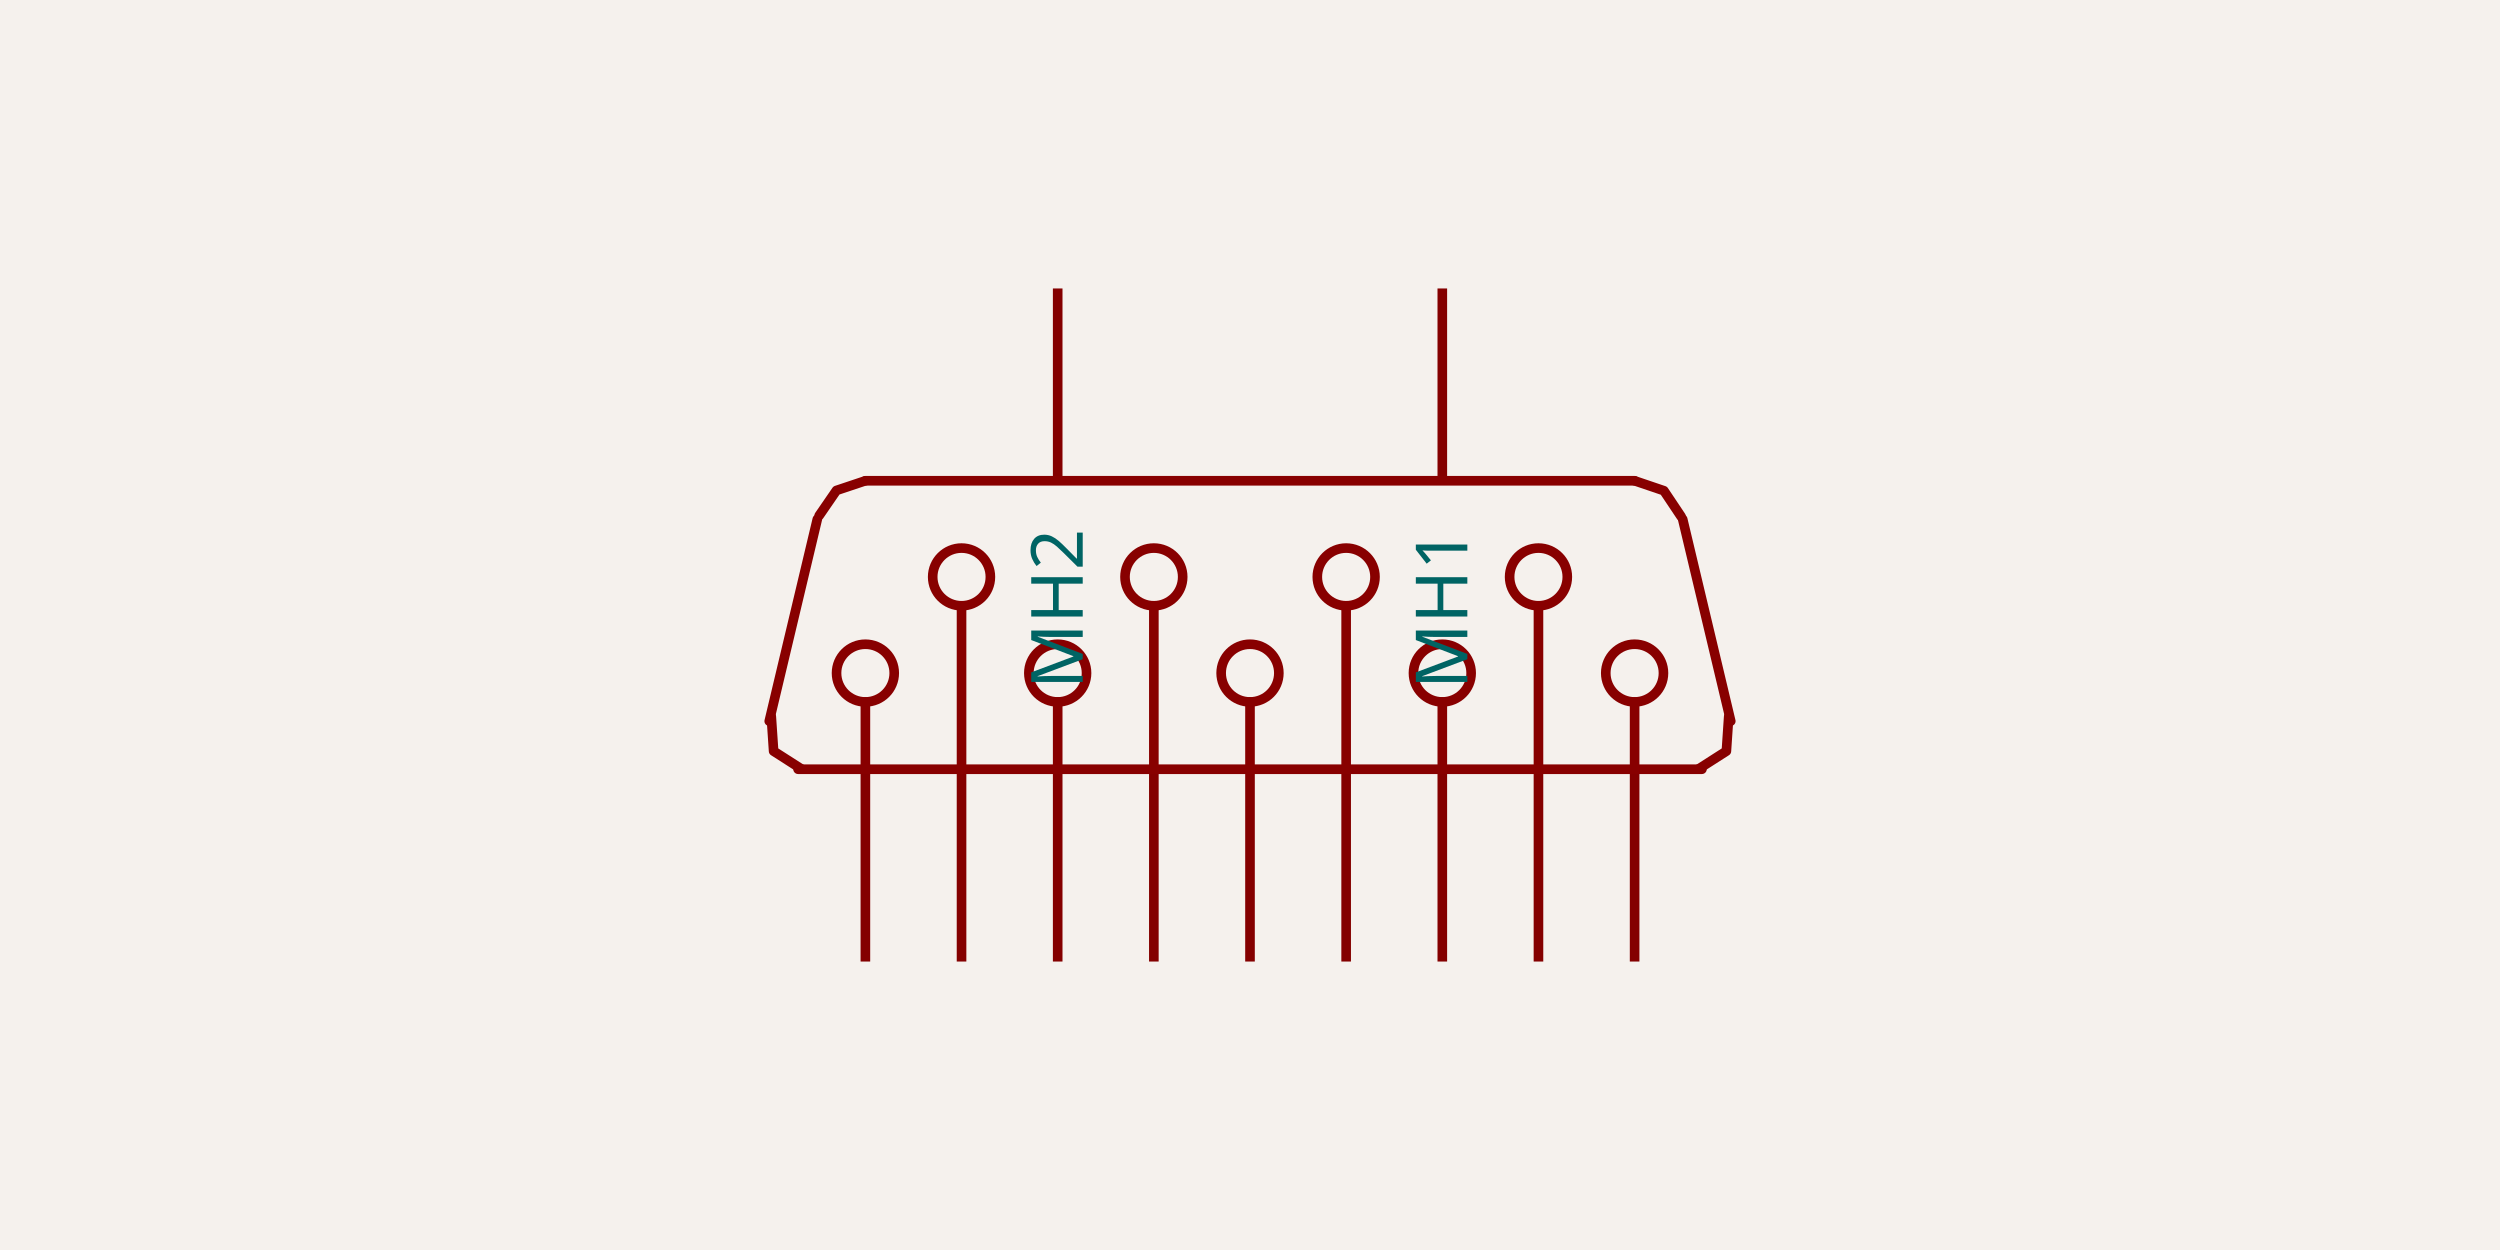
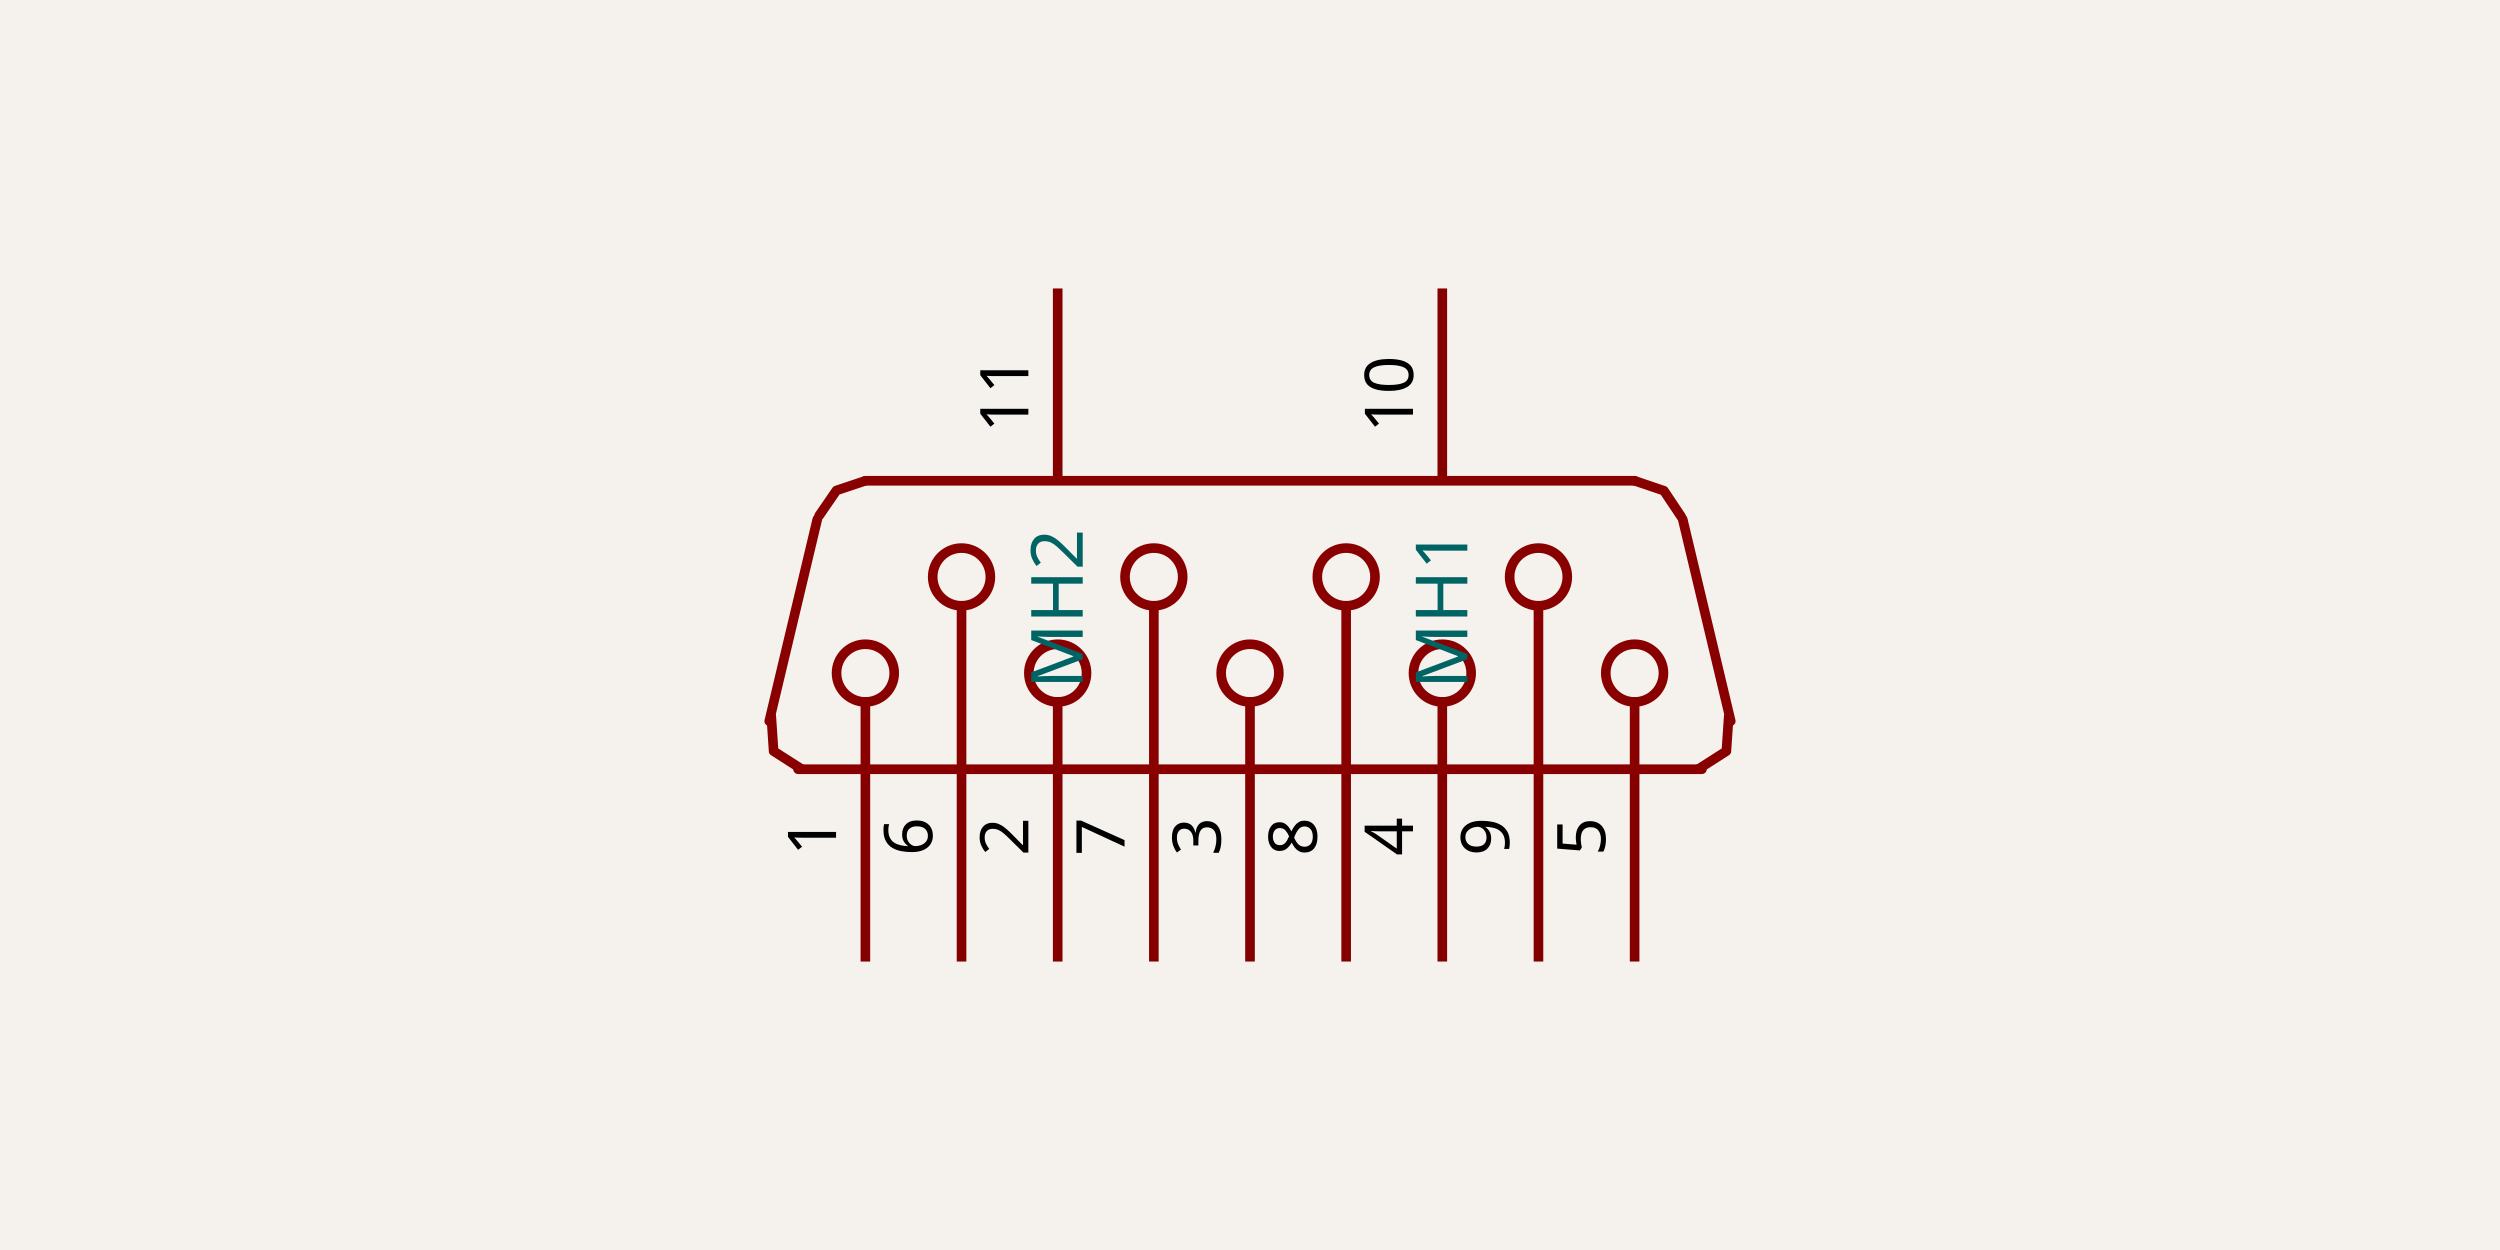
- <svg xmlns="http://www.w3.org/2000/svg" class="tscircuit-schematic" width="1200" height="600" style="background-color: rgb(245, 241, 237)" data-real-to-screen-transform="matrix(230.7692307692,0,0,-230.7692307692,600,300)" data-software-used-string="@tscircuit/core@0.0.1537">
+ <svg xmlns="http://www.w3.org/2000/svg" class="tscircuit-schematic" width="1200" height="600" style="background-color: rgb(245, 241, 237)" data-real-to-screen-transform="matrix(230.7692307692,0,0,-230.7692307692,600,300)" data-software-used-string="@tscircuit/core@0.0.1766">
  <style>
              .boundary { fill: rgb(245, 241, 237); }
              .schematic-boundary { fill: none; stroke: #fff; }
              .component { fill: none; stroke: rgb(132, 0, 0); }
              .chip { fill: rgb(255, 255, 194); stroke: rgb(132, 0, 0); }
              .component-pin { fill: none; stroke: rgb(132, 0, 0); }
              .text { font-family: sans-serif; fill: rgb(0, 150, 0); }
              .pin-number { fill: rgb(169, 0, 0); }
              .port-label { fill: rgb(0, 100, 100); }
              .component-name { fill: rgb(0, 100, 100); }
              
            </style>
  <rect class="boundary" x="0" y="0" width="1200" height="600" />
  <g class="sch-component" data-circuit-json-type="schematic_component" data-schematic-component-id="schematic_component_0">
    <line class="sch-line" x1="415.385" y1="461.538" x2="415.385" y2="369.231" stroke="rgba(132, 0, 0)" stroke-width="4.615" data-schematic-line-id="schematic_line_0" data-schematic-component-id="schematic_component_0" />
    <line class="sch-line" x1="507.692" y1="461.538" x2="507.692" y2="369.231" stroke="rgba(132, 0, 0)" stroke-width="4.615" data-schematic-line-id="schematic_line_1" data-schematic-component-id="schematic_component_0" />
    <line class="sch-line" x1="600" y1="461.538" x2="600" y2="369.231" stroke="rgba(132, 0, 0)" stroke-width="4.615" data-schematic-line-id="schematic_line_2" data-schematic-component-id="schematic_component_0" />
    <line class="sch-line" x1="692.308" y1="461.538" x2="692.308" y2="369.231" stroke="rgba(132, 0, 0)" stroke-width="4.615" data-schematic-line-id="schematic_line_3" data-schematic-component-id="schematic_component_0" />
    <line class="sch-line" x1="784.615" y1="461.538" x2="784.615" y2="369.231" stroke="rgba(132, 0, 0)" stroke-width="4.615" data-schematic-line-id="schematic_line_4" data-schematic-component-id="schematic_component_0" />
    <line class="sch-line" x1="461.538" y1="461.538" x2="461.538" y2="369.231" stroke="rgba(132, 0, 0)" stroke-width="4.615" data-schematic-line-id="schematic_line_5" data-schematic-component-id="schematic_component_0" />
    <line class="sch-line" x1="553.846" y1="461.538" x2="553.846" y2="369.231" stroke="rgba(132, 0, 0)" stroke-width="4.615" data-schematic-line-id="schematic_line_6" data-schematic-component-id="schematic_component_0" />
    <line class="sch-line" x1="646.154" y1="461.538" x2="646.154" y2="369.231" stroke="rgba(132, 0, 0)" stroke-width="4.615" data-schematic-line-id="schematic_line_7" data-schematic-component-id="schematic_component_0" />
    <line class="sch-line" x1="738.462" y1="461.538" x2="738.462" y2="369.231" stroke="rgba(132, 0, 0)" stroke-width="4.615" data-schematic-line-id="schematic_line_8" data-schematic-component-id="schematic_component_0" />
    <line class="sch-line" x1="507.692" y1="138.462" x2="507.692" y2="230.769" stroke="rgba(132, 0, 0)" stroke-width="4.615" data-schematic-line-id="schematic_line_9" data-schematic-component-id="schematic_component_0" />
    <line class="sch-line" x1="692.308" y1="138.462" x2="692.308" y2="230.769" stroke="rgba(132, 0, 0)" stroke-width="4.615" data-schematic-line-id="schematic_line_10" data-schematic-component-id="schematic_component_0" />
    <path class="sch-path" d="M 507.692 336.923 L 507.692 369.231" stroke="#880000" stroke-width="4.615" fill="none" stroke-linecap="round" stroke-linejoin="round" data-schematic-component-id="schematic_component_0" />
    <path class="sch-path" d="M 415.385 336.923 L 415.385 369.231" stroke="#880000" stroke-width="4.615" fill="none" stroke-linecap="round" stroke-linejoin="round" data-schematic-component-id="schematic_component_0" />
    <path class="sch-path" d="M 600 336.923 L 600 369.231" stroke="#880000" stroke-width="4.615" fill="none" stroke-linecap="round" stroke-linejoin="round" data-schematic-component-id="schematic_component_0" />
    <path class="sch-path" d="M 461.538 369.231 L 461.538 290.769" stroke="#880000" stroke-width="4.615" fill="none" stroke-linecap="round" stroke-linejoin="round" data-schematic-component-id="schematic_component_0" />
    <path class="sch-path" d="M 692.308 336.923 L 692.308 369.231" stroke="#880000" stroke-width="4.615" fill="none" stroke-linecap="round" stroke-linejoin="round" data-schematic-component-id="schematic_component_0" />
    <path class="sch-path" d="M 553.846 369.231 L 553.846 290.769" stroke="#880000" stroke-width="4.615" fill="none" stroke-linecap="round" stroke-linejoin="round" data-schematic-component-id="schematic_component_0" />
    <path class="sch-path" d="M 784.615 336.923 L 784.615 369.231" stroke="#880000" stroke-width="4.615" fill="none" stroke-linecap="round" stroke-linejoin="round" data-schematic-component-id="schematic_component_0" />
    <path class="sch-path" d="M 646.154 369.231 L 646.154 290.769" stroke="#880000" stroke-width="4.615" fill="none" stroke-linecap="round" stroke-linejoin="round" data-schematic-component-id="schematic_component_0" />
    <path class="sch-path" d="M 738.462 369.231 L 738.462 290.769" stroke="#880000" stroke-width="4.615" fill="none" stroke-linecap="round" stroke-linejoin="round" data-schematic-component-id="schematic_component_0" />
    <circle class="sch-circle" cx="738.462" cy="276.923" r="13.846" fill="none" stroke="#880000" stroke-width="4.615" data-schematic-circle-id="schematic_circle_0" data-schematic-component-id="schematic_component_0" />
    <circle class="sch-circle" cx="646.154" cy="276.923" r="13.846" fill="none" stroke="#880000" stroke-width="4.615" data-schematic-circle-id="schematic_circle_1" data-schematic-component-id="schematic_component_0" />
    <circle class="sch-circle" cx="553.846" cy="276.923" r="13.846" fill="none" stroke="#880000" stroke-width="4.615" data-schematic-circle-id="schematic_circle_2" data-schematic-component-id="schematic_component_0" />
    <circle class="sch-circle" cx="461.538" cy="276.923" r="13.846" fill="none" stroke="#880000" stroke-width="4.615" data-schematic-circle-id="schematic_circle_3" data-schematic-component-id="schematic_component_0" />
    <circle class="sch-circle" cx="784.615" cy="323.077" r="13.846" fill="none" stroke="#880000" stroke-width="4.615" data-schematic-circle-id="schematic_circle_4" data-schematic-component-id="schematic_component_0" />
    <circle class="sch-circle" cx="692.308" cy="323.077" r="13.846" fill="none" stroke="#880000" stroke-width="4.615" data-schematic-circle-id="schematic_circle_5" data-schematic-component-id="schematic_component_0" />
    <circle class="sch-circle" cx="600" cy="323.077" r="13.846" fill="none" stroke="#880000" stroke-width="4.615" data-schematic-circle-id="schematic_circle_6" data-schematic-component-id="schematic_component_0" />
    <circle class="sch-circle" cx="507.692" cy="323.077" r="13.846" fill="none" stroke="#880000" stroke-width="4.615" data-schematic-circle-id="schematic_circle_7" data-schematic-component-id="schematic_component_0" />
    <circle class="sch-circle" cx="415.385" cy="323.077" r="13.846" fill="none" stroke="#880000" stroke-width="4.615" data-schematic-circle-id="schematic_circle_8" data-schematic-component-id="schematic_component_0" />
    <path class="sch-path" d="M 784.615 369.231 L 415.385 369.231" stroke="#880000" stroke-width="4.615" fill="none" stroke-linecap="round" stroke-linejoin="round" data-schematic-component-id="schematic_component_0" />
    <path class="sch-path" d="M 784.615 230.769 L 415.385 230.769" stroke="#880000" stroke-width="4.615" fill="none" stroke-linecap="round" stroke-linejoin="round" data-schematic-component-id="schematic_component_0" />
    <path class="sch-path" d="M 415.385 230.769 L 401.497 235.416 L 393.202 247.485" stroke="#880000" stroke-width="4.615" fill="none" stroke-linecap="round" stroke-linejoin="round" data-schematic-component-id="schematic_component_0" />
    <path class="sch-path" d="M 383.077 369.231 L 415.385 369.231" stroke="#880000" stroke-width="4.615" fill="none" stroke-linecap="round" stroke-linejoin="round" data-schematic-component-id="schematic_component_0" />
    <path class="sch-path" d="M 370.216 343.931 L 371.336 360.557 L 384.681 369.107" stroke="#880000" stroke-width="4.615" fill="none" stroke-linecap="round" stroke-linejoin="round" data-schematic-component-id="schematic_component_0" />
    <path class="sch-path" d="M 392.308 249.231 L 369.231 346.154" stroke="#880000" stroke-width="4.615" fill="none" stroke-linecap="round" stroke-linejoin="round" data-schematic-component-id="schematic_component_0" />
    <path class="sch-path" d="M 806.906 247.873 L 798.664 235.538 L 784.615 230.769" stroke="#880000" stroke-width="4.615" fill="none" stroke-linecap="round" stroke-linejoin="round" data-schematic-component-id="schematic_component_0" />
    <path class="sch-path" d="M 816.923 369.231 L 784.615 369.231" stroke="#880000" stroke-width="4.615" fill="none" stroke-linecap="round" stroke-linejoin="round" data-schematic-component-id="schematic_component_0" />
    <path class="sch-path" d="M 815.319 369.107 L 828.664 360.557 L 829.784 343.931" stroke="#880000" stroke-width="4.615" fill="none" stroke-linecap="round" stroke-linejoin="round" data-schematic-component-id="schematic_component_0" />
    <path class="sch-path" d="M 807.692 249.231 L 830.769 346.154" stroke="#880000" stroke-width="4.615" fill="none" stroke-linecap="round" stroke-linejoin="round" data-schematic-component-id="schematic_component_0" />
    <text class="port-label sch-pin-label" x="507.692" y="253.846" style="font-family: sans-serif;" fill="rgb(0, 100, 100)" text-anchor="end" dominant-baseline="middle" font-size="34.615px" transform="rotate(-90 507.6923 253.8462)">MH2</text>
    <text class="port-label sch-pin-label" x="692.308" y="253.846" style="font-family: sans-serif;" fill="rgb(0, 100, 100)" text-anchor="end" dominant-baseline="middle" font-size="34.615px" transform="rotate(-90 692.3077 253.8462)">MH1</text>
  </g>
  <g class="schematic-port-hover sch-port-hover" data-schematic-port-id="source_port_0">
-     <circle cx="369.231" cy="184.615" r="9.231" fill="red" opacity="0" />
+     <circle cx="415.385" cy="461.538" r="9.231" fill="red" opacity="0" />
  </g>
  <g class="schematic-port-hover sch-port-hover" data-schematic-port-id="source_port_1">
-     <circle cx="369.231" cy="230.769" r="9.231" fill="red" opacity="0" />
+     <circle cx="507.692" cy="461.538" r="9.231" fill="red" opacity="0" />
  </g>
  <g class="schematic-port-hover sch-port-hover" data-schematic-port-id="source_port_2">
-     <circle cx="369.231" cy="276.923" r="9.231" fill="red" opacity="0" />
+     <circle cx="600" cy="461.538" r="9.231" fill="red" opacity="0" />
  </g>
  <g class="schematic-port-hover sch-port-hover" data-schematic-port-id="source_port_3">
-     <circle cx="369.231" cy="323.077" r="9.231" fill="red" opacity="0" />
+     <circle cx="692.308" cy="461.538" r="9.231" fill="red" opacity="0" />
  </g>
  <g class="schematic-port-hover sch-port-hover" data-schematic-port-id="source_port_4">
-     <circle cx="369.231" cy="369.231" r="9.231" fill="red" opacity="0" />
+     <circle cx="784.615" cy="461.538" r="9.231" fill="red" opacity="0" />
  </g>
  <g class="schematic-port-hover sch-port-hover" data-schematic-port-id="source_port_5">
-     <circle cx="369.231" cy="415.385" r="9.231" fill="red" opacity="0" />
+     <circle cx="461.538" cy="461.538" r="9.231" fill="red" opacity="0" />
  </g>
  <g class="schematic-port-hover sch-port-hover" data-schematic-port-id="source_port_6">
-     <circle cx="830.769" cy="392.308" r="9.231" fill="red" opacity="0" />
+     <circle cx="553.846" cy="461.538" r="9.231" fill="red" opacity="0" />
  </g>
  <g class="schematic-port-hover sch-port-hover" data-schematic-port-id="source_port_7">
-     <circle cx="830.769" cy="346.154" r="9.231" fill="red" opacity="0" />
+     <circle cx="646.154" cy="461.538" r="9.231" fill="red" opacity="0" />
  </g>
  <g class="schematic-port-hover sch-port-hover" data-schematic-port-id="source_port_8">
-     <circle cx="830.769" cy="300" r="9.231" fill="red" opacity="0" />
+     <circle cx="738.462" cy="461.538" r="9.231" fill="red" opacity="0" />
  </g>
  <g class="schematic-port-hover sch-port-hover" data-schematic-port-id="source_port_9">
-     <circle cx="830.769" cy="253.846" r="9.231" fill="red" opacity="0" />
+     <circle cx="507.692" cy="138.462" r="9.231" fill="red" opacity="0" />
  </g>
  <g class="schematic-port-hover sch-port-hover" data-schematic-port-id="source_port_10">
-     <circle cx="830.769" cy="207.692" r="9.231" fill="red" opacity="0" />
-   </g>
-   <g class="schematic-port-hover sch-port-hover" data-schematic-port-id="source_port_11">
-     <circle cx="415.385" cy="461.538" r="9.231" fill="red" opacity="0" />
-   </g>
-   <g class="schematic-port-hover sch-port-hover" data-schematic-port-id="source_port_12">
-     <circle cx="507.692" cy="461.538" r="9.231" fill="red" opacity="0" />
-   </g>
-   <g class="schematic-port-hover sch-port-hover" data-schematic-port-id="source_port_13">
-     <circle cx="600" cy="461.538" r="9.231" fill="red" opacity="0" />
-   </g>
-   <g class="schematic-port-hover sch-port-hover" data-schematic-port-id="source_port_14">
-     <circle cx="692.308" cy="461.538" r="9.231" fill="red" opacity="0" />
-   </g>
-   <g class="schematic-port-hover sch-port-hover" data-schematic-port-id="source_port_15">
-     <circle cx="784.615" cy="461.538" r="9.231" fill="red" opacity="0" />
-   </g>
-   <g class="schematic-port-hover sch-port-hover" data-schematic-port-id="source_port_16">
-     <circle cx="461.538" cy="461.538" r="9.231" fill="red" opacity="0" />
-   </g>
-   <g class="schematic-port-hover sch-port-hover" data-schematic-port-id="source_port_17">
-     <circle cx="553.846" cy="461.538" r="9.231" fill="red" opacity="0" />
-   </g>
-   <g class="schematic-port-hover sch-port-hover" data-schematic-port-id="source_port_18">
-     <circle cx="646.154" cy="461.538" r="9.231" fill="red" opacity="0" />
-   </g>
-   <g class="schematic-port-hover sch-port-hover" data-schematic-port-id="source_port_19">
-     <circle cx="738.462" cy="461.538" r="9.231" fill="red" opacity="0" />
-   </g>
-   <g class="schematic-port-hover sch-port-hover" data-schematic-port-id="source_port_20">
-     <circle cx="507.692" cy="138.462" r="9.231" fill="red" opacity="0" />
-   </g>
-   <g class="schematic-port-hover sch-port-hover" data-schematic-port-id="source_port_21">
    <circle cx="692.308" cy="138.462" r="9.231" fill="red" opacity="0" />
  </g>
+   <text class="sch-text" x="410.769" y="392.308" fill="#000000" text-anchor="end" dominant-baseline="ideographic" font-family="sans-serif" font-size="32.308px" transform="rotate(270, 410.7692, 392.3077)">1</text>
+   <text class="sch-text" x="503.077" y="392.308" fill="#000000" text-anchor="end" dominant-baseline="ideographic" font-family="sans-serif" font-size="32.308px" transform="rotate(270, 503.0769, 392.3077)">2</text>
+   <text class="sch-text" x="595.385" y="392.308" fill="#000000" text-anchor="end" dominant-baseline="ideographic" font-family="sans-serif" font-size="32.308px" transform="rotate(270, 595.3846, 392.3077)">3</text>
+   <text class="sch-text" x="687.692" y="392.308" fill="#000000" text-anchor="end" dominant-baseline="ideographic" font-family="sans-serif" font-size="32.308px" transform="rotate(270, 687.6923, 392.3077)">4</text>
+   <text class="sch-text" x="780" y="392.308" fill="#000000" text-anchor="end" dominant-baseline="ideographic" font-family="sans-serif" font-size="32.308px" transform="rotate(270, 780, 392.3077)">5</text>
+   <text class="sch-text" x="456.923" y="392.308" fill="#000000" text-anchor="end" dominant-baseline="ideographic" font-family="sans-serif" font-size="32.308px" transform="rotate(270, 456.9231, 392.3077)">6</text>
+   <text class="sch-text" x="549.231" y="392.308" fill="#000000" text-anchor="end" dominant-baseline="ideographic" font-family="sans-serif" font-size="32.308px" transform="rotate(270, 549.2308, 392.3077)">7</text>
+   <text class="sch-text" x="641.538" y="392.308" fill="#000000" text-anchor="end" dominant-baseline="ideographic" font-family="sans-serif" font-size="32.308px" transform="rotate(270, 641.5385, 392.3077)">8</text>
+   <text class="sch-text" x="733.846" y="392.308" fill="#000000" text-anchor="end" dominant-baseline="ideographic" font-family="sans-serif" font-size="32.308px" transform="rotate(270, 733.8462, 392.3077)">9</text>
+   <text class="sch-text" x="503.077" y="207.692" fill="#000000" text-anchor="start" dominant-baseline="ideographic" font-family="sans-serif" font-size="32.308px" transform="rotate(270, 503.0769, 207.6923)">11</text>
+   <text class="sch-text" x="687.692" y="207.692" fill="#000000" text-anchor="start" dominant-baseline="ideographic" font-family="sans-serif" font-size="32.308px" transform="rotate(270, 687.6923, 207.6923)">10</text>
</svg>
